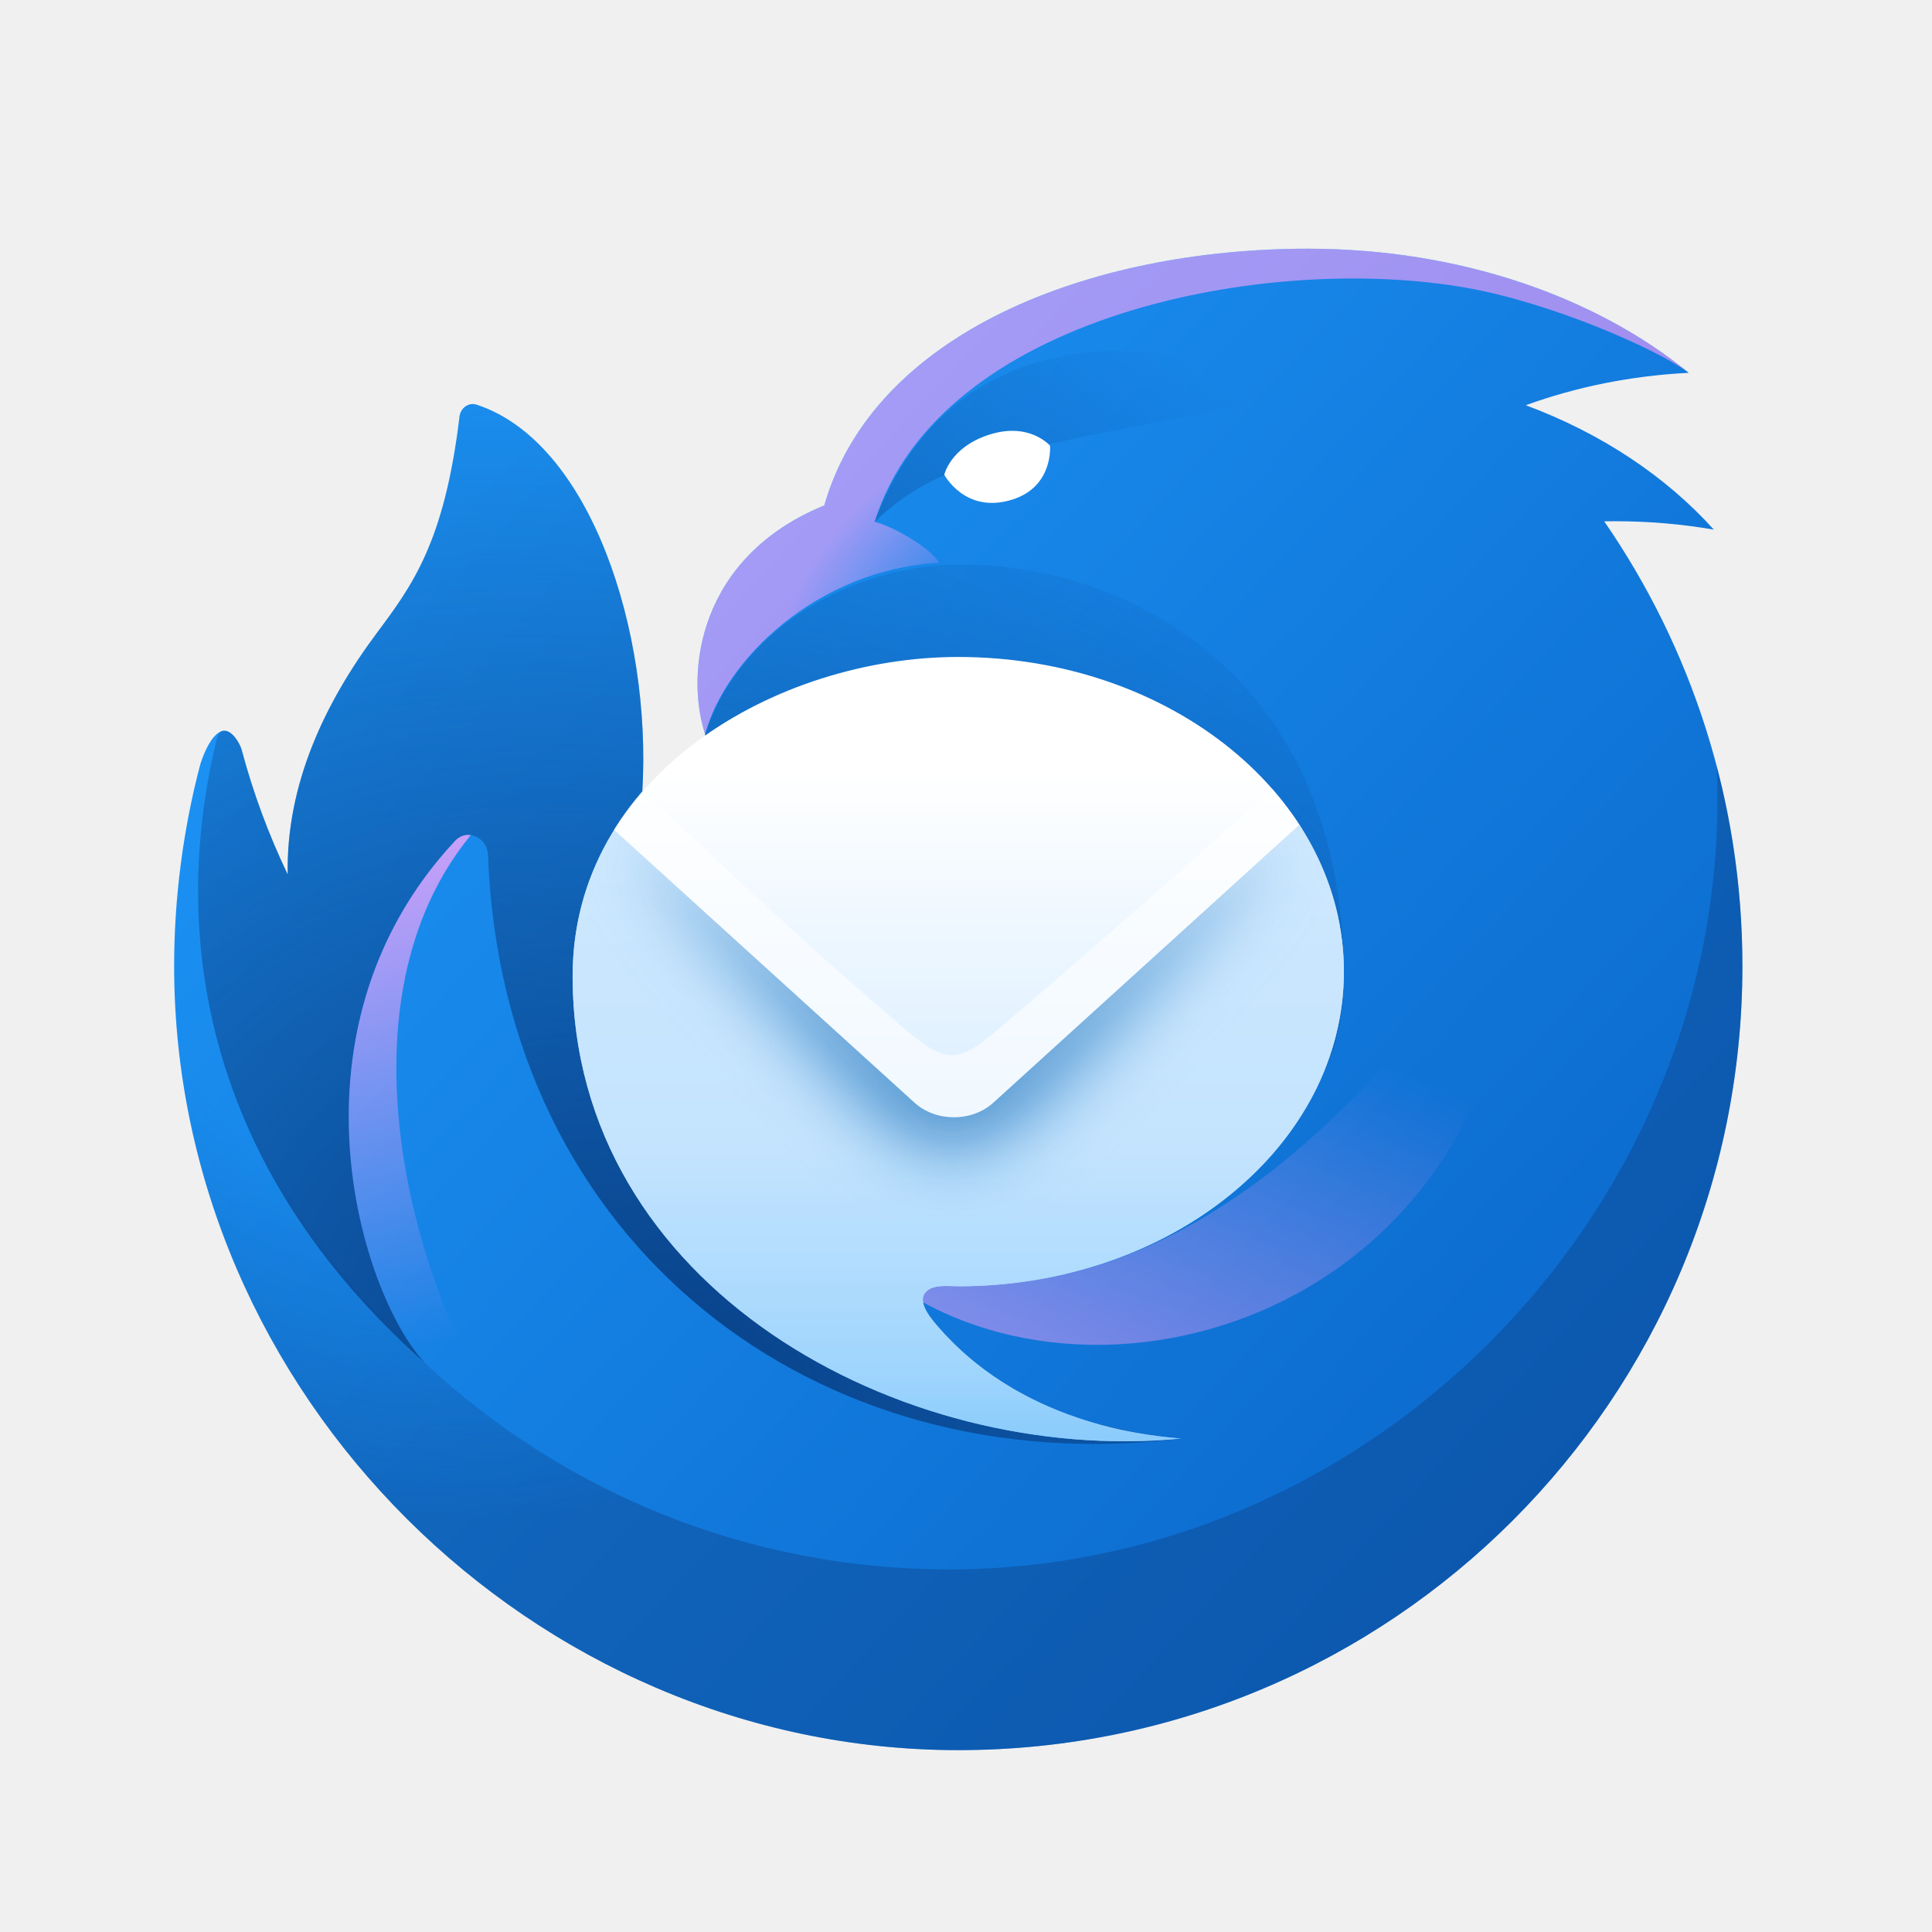
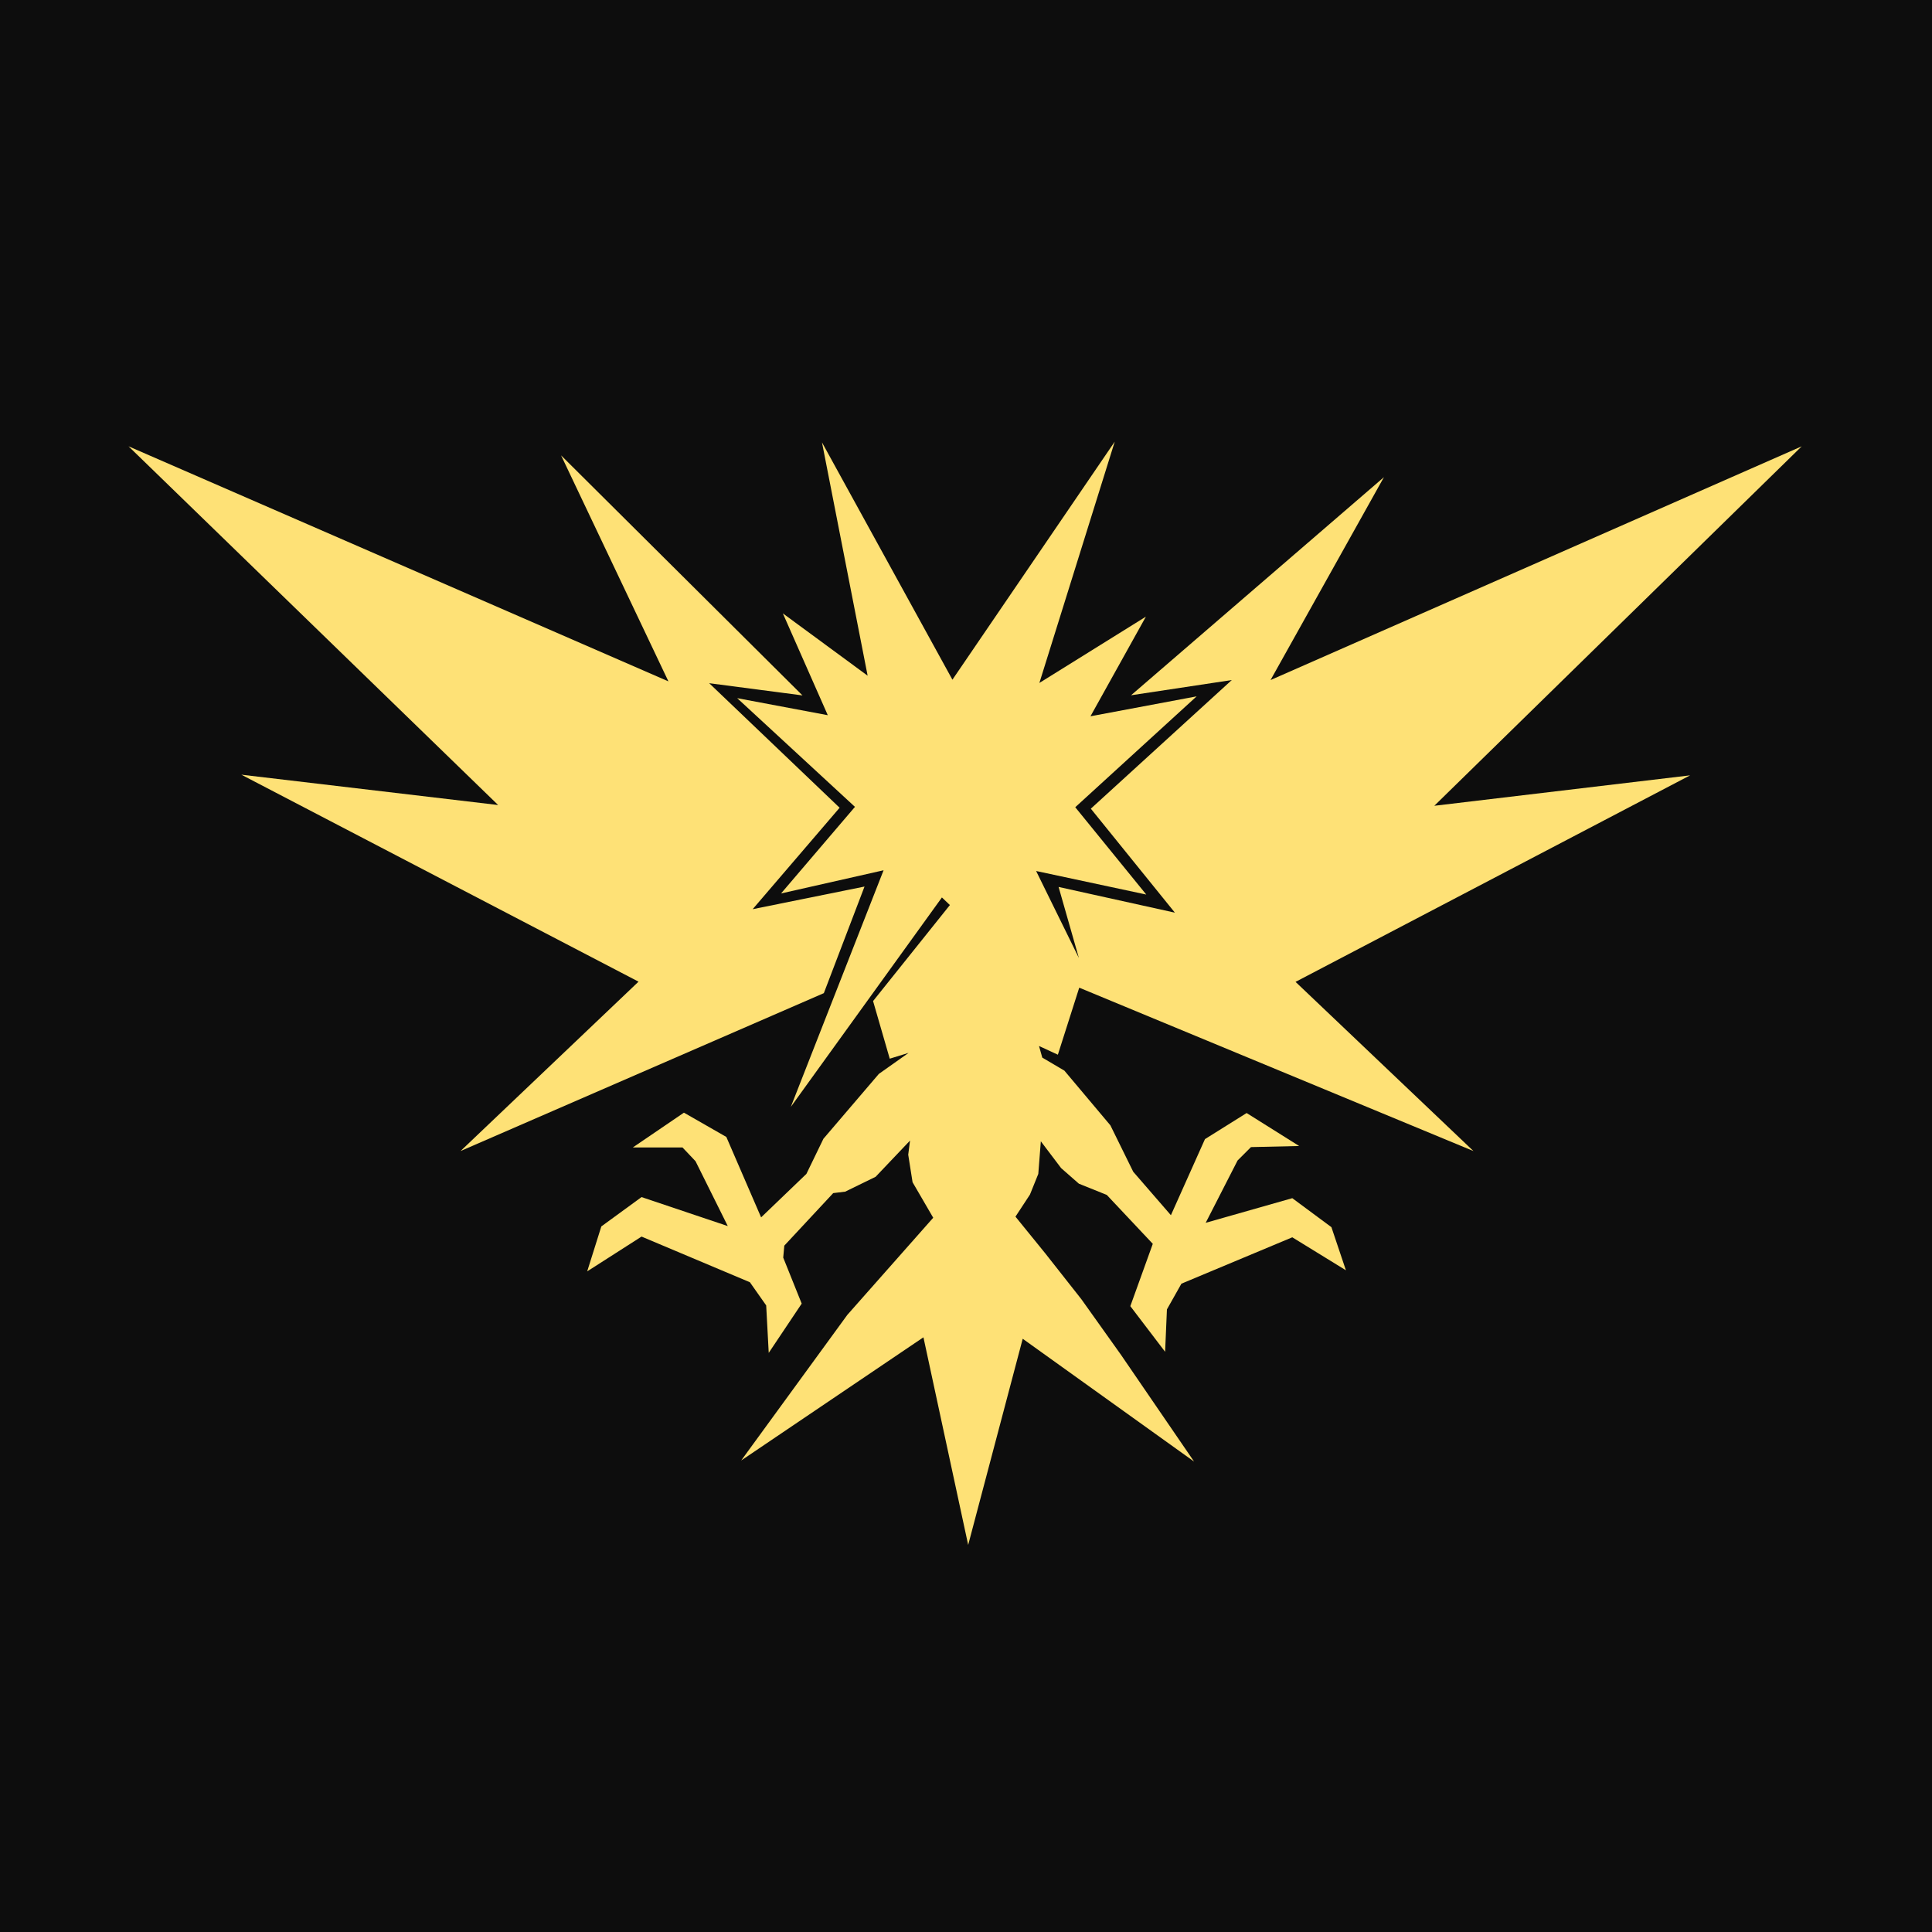
- <svg xmlns="http://www.w3.org/2000/svg" width="210" height="210" viewBox="0 0 210 210" fill="none">
-   <g clip-path="url(#clip0_640_4234)">
-     <path d="M89.57 54.956L89.587 54.956C94.954 36.193 118.343 27.033 142.177 27.033C158.644 27.033 173.43 32.248 183.564 40.525C177.286 40.836 171.314 42.064 165.847 44.047C174.036 47.089 181.071 51.773 186.285 57.567C182.826 56.969 179.238 56.655 175.559 56.655C175.162 56.655 174.766 56.658 174.372 56.666C183.845 70.401 189.392 87.052 189.392 105C189.392 152.073 151.232 190.232 104.16 190.232C57.812 190.232 18.927 151.427 18.927 105C18.927 97.668 19.903 90.094 21.794 82.996C22.289 81.505 22.981 80.076 23.9 79.552C25.05 78.898 26.095 80.85 26.265 81.485C27.514 86.175 29.197 90.711 31.272 95.055C31.091 85.323 35.248 76.46 40.967 68.793C44.78 63.682 48.314 58.944 49.946 45.275C50.056 44.358 50.926 43.697 51.804 43.985C64.215 48.048 70.85 68.713 69.817 85.993C76.673 86.973 76.641 79.812 76.641 79.812C74.45 73.077 75.911 60.557 89.548 54.956L89.57 54.956Z" fill="url(#paint0_linear_640_4234)" />
-     <path opacity="0.9" d="M186.604 83.295C188.676 130.173 150.139 170.589 103.145 170.589C59.154 170.589 23.105 136.587 19.844 93.431C19.269 97.418 18.958 101.49 18.929 105.629C19.263 151.811 58.054 190.232 104.16 190.232C151.232 190.232 189.392 152.073 189.392 105C189.392 97.499 188.423 90.225 186.604 83.295Z" fill="url(#paint1_radial_640_4234)" />
-     <g style="mix-blend-mode:screen">
-       <path d="M102.083 61.169C101.164 59.543 96.924 57.14 95.072 56.721C102.083 34.257 137.814 27.36 159.682 31.335C168.782 32.989 180.117 37.95 183.564 40.525C173.43 32.248 158.644 27.033 142.177 27.033C118.343 27.033 94.954 36.193 89.587 54.956L89.57 54.956L89.548 54.956C75.911 60.557 74.451 73.081 76.643 79.815C78.746 71.782 88.758 61.91 102.083 61.169Z" fill="url(#paint2_radial_640_4234)" />
-     </g>
-     <path d="M126.851 45.655C107.706 49.422 101.449 50.653 95.041 56.744C102.237 37.692 120.608 33.832 142.496 42.515C136.471 43.762 131.311 44.777 126.851 45.655Z" fill="url(#paint3_linear_640_4234)" />
-     <path d="M23.553 80.387C18.323 101.802 22.365 126.972 46.127 148.095C39.053 140.36 30.417 111.795 49.476 91.386C50.76 90.011 52.969 91.023 53.039 92.903C54.609 135.314 88.833 161.217 128.287 156.373C116.062 155.686 75.633 141.527 105.707 135.924C121.427 132.996 146.075 128.404 146.075 106.29C146.075 70.437 118.353 59.955 101.545 61.514C90.04 62.582 79.801 69.882 76.648 79.809C77.858 83.723 73.035 86.464 69.817 86.004C70.85 68.724 64.215 48.048 51.804 43.985C50.926 43.697 50.056 44.358 49.946 45.275C48.314 58.944 44.78 63.682 40.967 68.793C35.248 76.461 31.091 85.323 31.272 95.055C29.197 90.711 27.514 86.175 26.265 81.485C26.124 80.959 25.363 79.492 24.442 79.423C23.943 79.386 23.679 79.873 23.553 80.387Z" fill="url(#paint4_radial_640_4234)" />
-     <g style="mix-blend-mode:screen">
-       <path d="M95.147 138.094C118.29 156.886 164.836 142.798 164.836 97.104C146.044 125.588 122.111 145.235 95.147 138.094Z" fill="url(#paint5_linear_640_4234)" />
-     </g>
-     <g style="mix-blend-mode:screen">
-       <path d="M49.476 91.386C49.965 90.863 50.588 90.683 51.176 90.765C34.115 111.572 47.876 148.119 57.32 157.096C57.848 158.591 48.361 150.817 47.053 148.996C39.87 142.902 29.574 112.697 49.476 91.386Z" fill="url(#paint6_linear_640_4234)" />
-     </g>
-     <path d="M104.159 139.815C127.31 139.815 146.077 124.502 146.077 105.613C146.077 86.723 127.31 71.41 104.159 71.41C84.409 71.41 62.234 84.259 62.242 106.112C62.253 139.883 97.928 159.31 128.339 156.369C126.055 156.104 111.805 155.347 102.173 144.451C101.304 143.469 99.796 141.756 100.48 140.642C101.164 139.528 103.043 139.815 104.159 139.815Z" fill="url(#paint7_linear_640_4234)" />
-     <path opacity="0.6" d="M141.51 90.074L108.383 121.771C105.443 123.86 102.313 124.013 99.224 122.116L66.735 90.188C67.65 88.713 68.693 87.299 69.85 85.956C71.021 87.051 72.155 88.112 73.26 89.148C81.796 97.143 88.694 103.604 98.417 111.903C102.807 115.649 104.171 115.575 108.474 111.903C119.6 102.407 127.734 95.22 138.311 85.778C139.501 87.139 140.572 88.574 141.51 90.074Z" fill="white" />
-     <mask id="mask0_640_4234" style="mask-type:luminance" maskUnits="userSpaceOnUse" x="62" y="89" width="85" height="68">
-       <path d="M146.077 105.613C146.077 124.502 127.309 139.815 104.159 139.815C103.043 139.815 101.164 139.528 100.48 140.642C99.796 141.756 101.304 143.469 102.173 144.451C111.223 154.689 124.35 155.976 127.797 156.314C128.019 156.335 128.2 156.353 128.338 156.369C97.928 159.31 62.252 139.883 62.241 106.112C62.239 100.102 63.915 94.774 66.756 90.206L99.407 119.861C101.73 121.971 105.644 121.971 107.967 119.861L141.237 89.644C144.327 94.411 146.077 99.845 146.077 105.613Z" fill="white" />
-     </mask>
-     <g mask="url(#mask0_640_4234)">
-       <rect opacity="0.7" x="52.534" y="66.165" width="105.95" height="96.062" fill="url(#paint8_linear_640_4234)" />
-       <g filter="url(#filter0_f_640_4234)">
-         <path fill-rule="evenodd" clip-rule="evenodd" d="M94.429 120.062C88.256 113.637 69.766 92.294 69.766 92.294L71.198 92.355L100.141 113.974C102.31 115.549 105.401 115.533 107.549 113.936L135.931 92.383L137.438 92.266C137.438 92.266 119.553 113.103 112.703 119.968C105.853 126.833 100.603 126.487 94.429 120.062Z" fill="#458FCD" />
-       </g>
-     </g>
-     <path d="M110.04 54.302C114.526 52.889 114.133 48.448 114.133 48.448C114.133 48.448 111.889 45.808 107.445 47.272C103.284 48.642 102.64 51.603 102.64 51.603C102.64 51.603 104.912 55.917 110.04 54.302Z" fill="white" />
-   </g>
-   <defs>
-     <filter id="filter0_f_640_4234" x="61.974" y="84.473" width="83.257" height="48.319" filterUnits="userSpaceOnUse" color-interpolation-filters="sRGB">
-       <feFlood flood-opacity="0" result="BackgroundImageFix" />
-       <feBlend mode="normal" in="SourceGraphic" in2="BackgroundImageFix" result="shape" />
-       <feGaussianBlur stdDeviation="3.896" result="effect1_foregroundBlur_640_4234" />
-     </filter>
-     <linearGradient id="paint0_linear_640_4234" x1="48.51" y1="55.126" x2="168.663" y2="167.201" gradientUnits="userSpaceOnUse">
-       <stop stop-color="#1B91F3" />
-       <stop offset="1" stop-color="#0B68CB" />
-     </linearGradient>
-     <radialGradient id="paint1_radial_640_4234" cx="0" cy="0" r="1" gradientUnits="userSpaceOnUse" gradientTransform="translate(48.289 93.689) rotate(66.5179) scale(72.0721 69.0432)">
-       <stop offset="0.526" stop-color="#0B4186" stop-opacity="0" />
-       <stop offset="1" stop-color="#0B4186" stop-opacity="0.45" />
-     </radialGradient>
-     <radialGradient id="paint2_radial_640_4234" cx="0" cy="0" r="1" gradientUnits="userSpaceOnUse" gradientTransform="translate(106.351 64.0883) rotate(-127.994) scale(15.4079 25.4963)">
-       <stop stop-color="#EF3ACC" stop-opacity="0" />
-       <stop offset="1" stop-color="#EF3ACC" stop-opacity="0.64" />
-     </radialGradient>
-     <linearGradient id="paint3_linear_640_4234" x1="81.943" y1="83.816" x2="125.178" y2="35.686" gradientUnits="userSpaceOnUse">
-       <stop stop-color="#0F5DB0" />
-       <stop offset="1" stop-color="#0F5DB0" stop-opacity="0" />
-     </linearGradient>
-     <radialGradient id="paint4_radial_640_4234" cx="0" cy="0" r="1" gradientUnits="userSpaceOnUse" gradientTransform="translate(72.0145 151.439) rotate(-64.2627) scale(112.439 138.894)">
-       <stop offset="0.016" stop-color="#094188" />
-       <stop offset="0.967" stop-color="#0B4186" stop-opacity="0" />
-     </radialGradient>
-     <linearGradient id="paint5_linear_640_4234" x1="157.714" y1="118.665" x2="137.613" y2="168.024" gradientUnits="userSpaceOnUse">
-       <stop stop-color="#E247C4" stop-opacity="0" />
-       <stop offset="1" stop-color="#E247C4" stop-opacity="0.64" />
-     </linearGradient>
-     <linearGradient id="paint6_linear_640_4234" x1="33.053" y1="74.398" x2="50.764" y2="145.682" gradientUnits="userSpaceOnUse">
-       <stop offset="0.105" stop-color="#EF3ACC" />
-       <stop offset="1" stop-color="#EF3ACC" stop-opacity="0" />
-     </linearGradient>
-     <linearGradient id="paint7_linear_640_4234" x1="104.161" y1="83.936" x2="104.161" y2="156.018" gradientUnits="userSpaceOnUse">
-       <stop stop-color="white" />
-       <stop offset="0.905" stop-color="#BEE1FE" />
-       <stop offset="1" stop-color="#96CEFD" />
-     </linearGradient>
-     <linearGradient id="paint8_linear_640_4234" x1="105.508" y1="124.725" x2="105.508" y2="154.922" gradientUnits="userSpaceOnUse">
-       <stop stop-color="#BCE0FD" />
-       <stop offset="1" stop-color="#88CCFC" />
-     </linearGradient>
-     <clipPath id="clip0_640_4234">
-       <rect width="210" height="210" fill="white" transform="translate(0.800003)" />
-     </clipPath>
-   </defs>
+ <svg xmlns="http://www.w3.org/2000/svg" width="210" height="210" viewBox="0 0 1024 1024">
+   <rect width="1024" height="1024" fill="#0d0d0d" />
+   <path d="M436.652,526.387l-192.558,83.691l94.339,-89.778l-210.523,-109.703l136.108,16.083l-195.88,-190.119l286.139,124.586l-56.892,-119.785l127.946,127.226l-49.45,-6.481l69.134,66.014l-46.089,53.771l59.292,-12.002l-21.566,56.498Z" fill="#fee176" />
+   <path d="M311.226,673.848l7.49,-23.813l21.316,-15.555l45.705,15.363l-17.092,-34.375l-6.913,-7.298l-26.309,0l27.078,-18.436l22.469,12.867l18.436,42.633l24.005,-23.045l9.026,-18.628l29.382,-34.375l15.747,-11.138l-9.986,3.073l-8.834,-30.534l40.712,-50.89l-4.225,-4.033l-80.08,110.999l49.162,-125.402l-54.347,12.291l39.176,-45.897l-62.413,-57.612l48.01,9.026l-23.813,-53.963l44.937,33.031l-24.197,-123.673l69.134,125.786l86.034,-126.17l-39.944,127.898l56.46,-35.143l-29.382,52.811l56.268,-10.562l-64.333,58.764l37.64,46.282l-58.38,-12.483l22.661,46.089l-10.754,-37.64l61.645,13.635l-44.553,-55.115l74.703,-68.174l-53.387,8.066l134.044,-115.608l-60.108,107.542l281.53,-123.879l-194.728,190.517l135.58,-16.131l-209.131,109.463l94.291,89.669l-208.939,-86.596l-11.33,35.527l-9.986,-4.609l1.728,6.145l11.714,6.913l24.389,28.998l12.098,24.581l19.972,23.045l18.052,-40.328l22.085,-13.827l27.846,17.476l-25.541,0.576l-7.105,7.105l-16.899,33.031l45.897,-13.059l20.74,15.363l7.682,22.853l-28.422,-17.476l-58.764,24.581l-7.682,13.635l-0.96,22.469l-18.436,-24.197l11.906,-33.031l-24.389,-25.925l-14.787,-5.953l-9.41,-8.258l-10.754,-14.211l-1.344,17.284l-4.417,10.946l-7.682,11.714l15.747,19.396l19.204,24.389l20.932,29.382l38.792,56.652l-90.835,-65.101l-28.906,109.27l-23.713,-110.039l-96.596,65.293l56.268,-77.2l45.513,-51.467l-10.946,-18.82l-2.304,-14.595l0.96,-7.49l-18.244,19.204l-16.131,7.874l-6.337,0.768l-25.925,27.846l-0.576,6.337l9.794,24.389l-17.476,26.117l-1.344,-25.157l-8.642,-12.291l-57.42,-24.197l-28.806,18.436Z" fill="#fee176" />
</svg>
